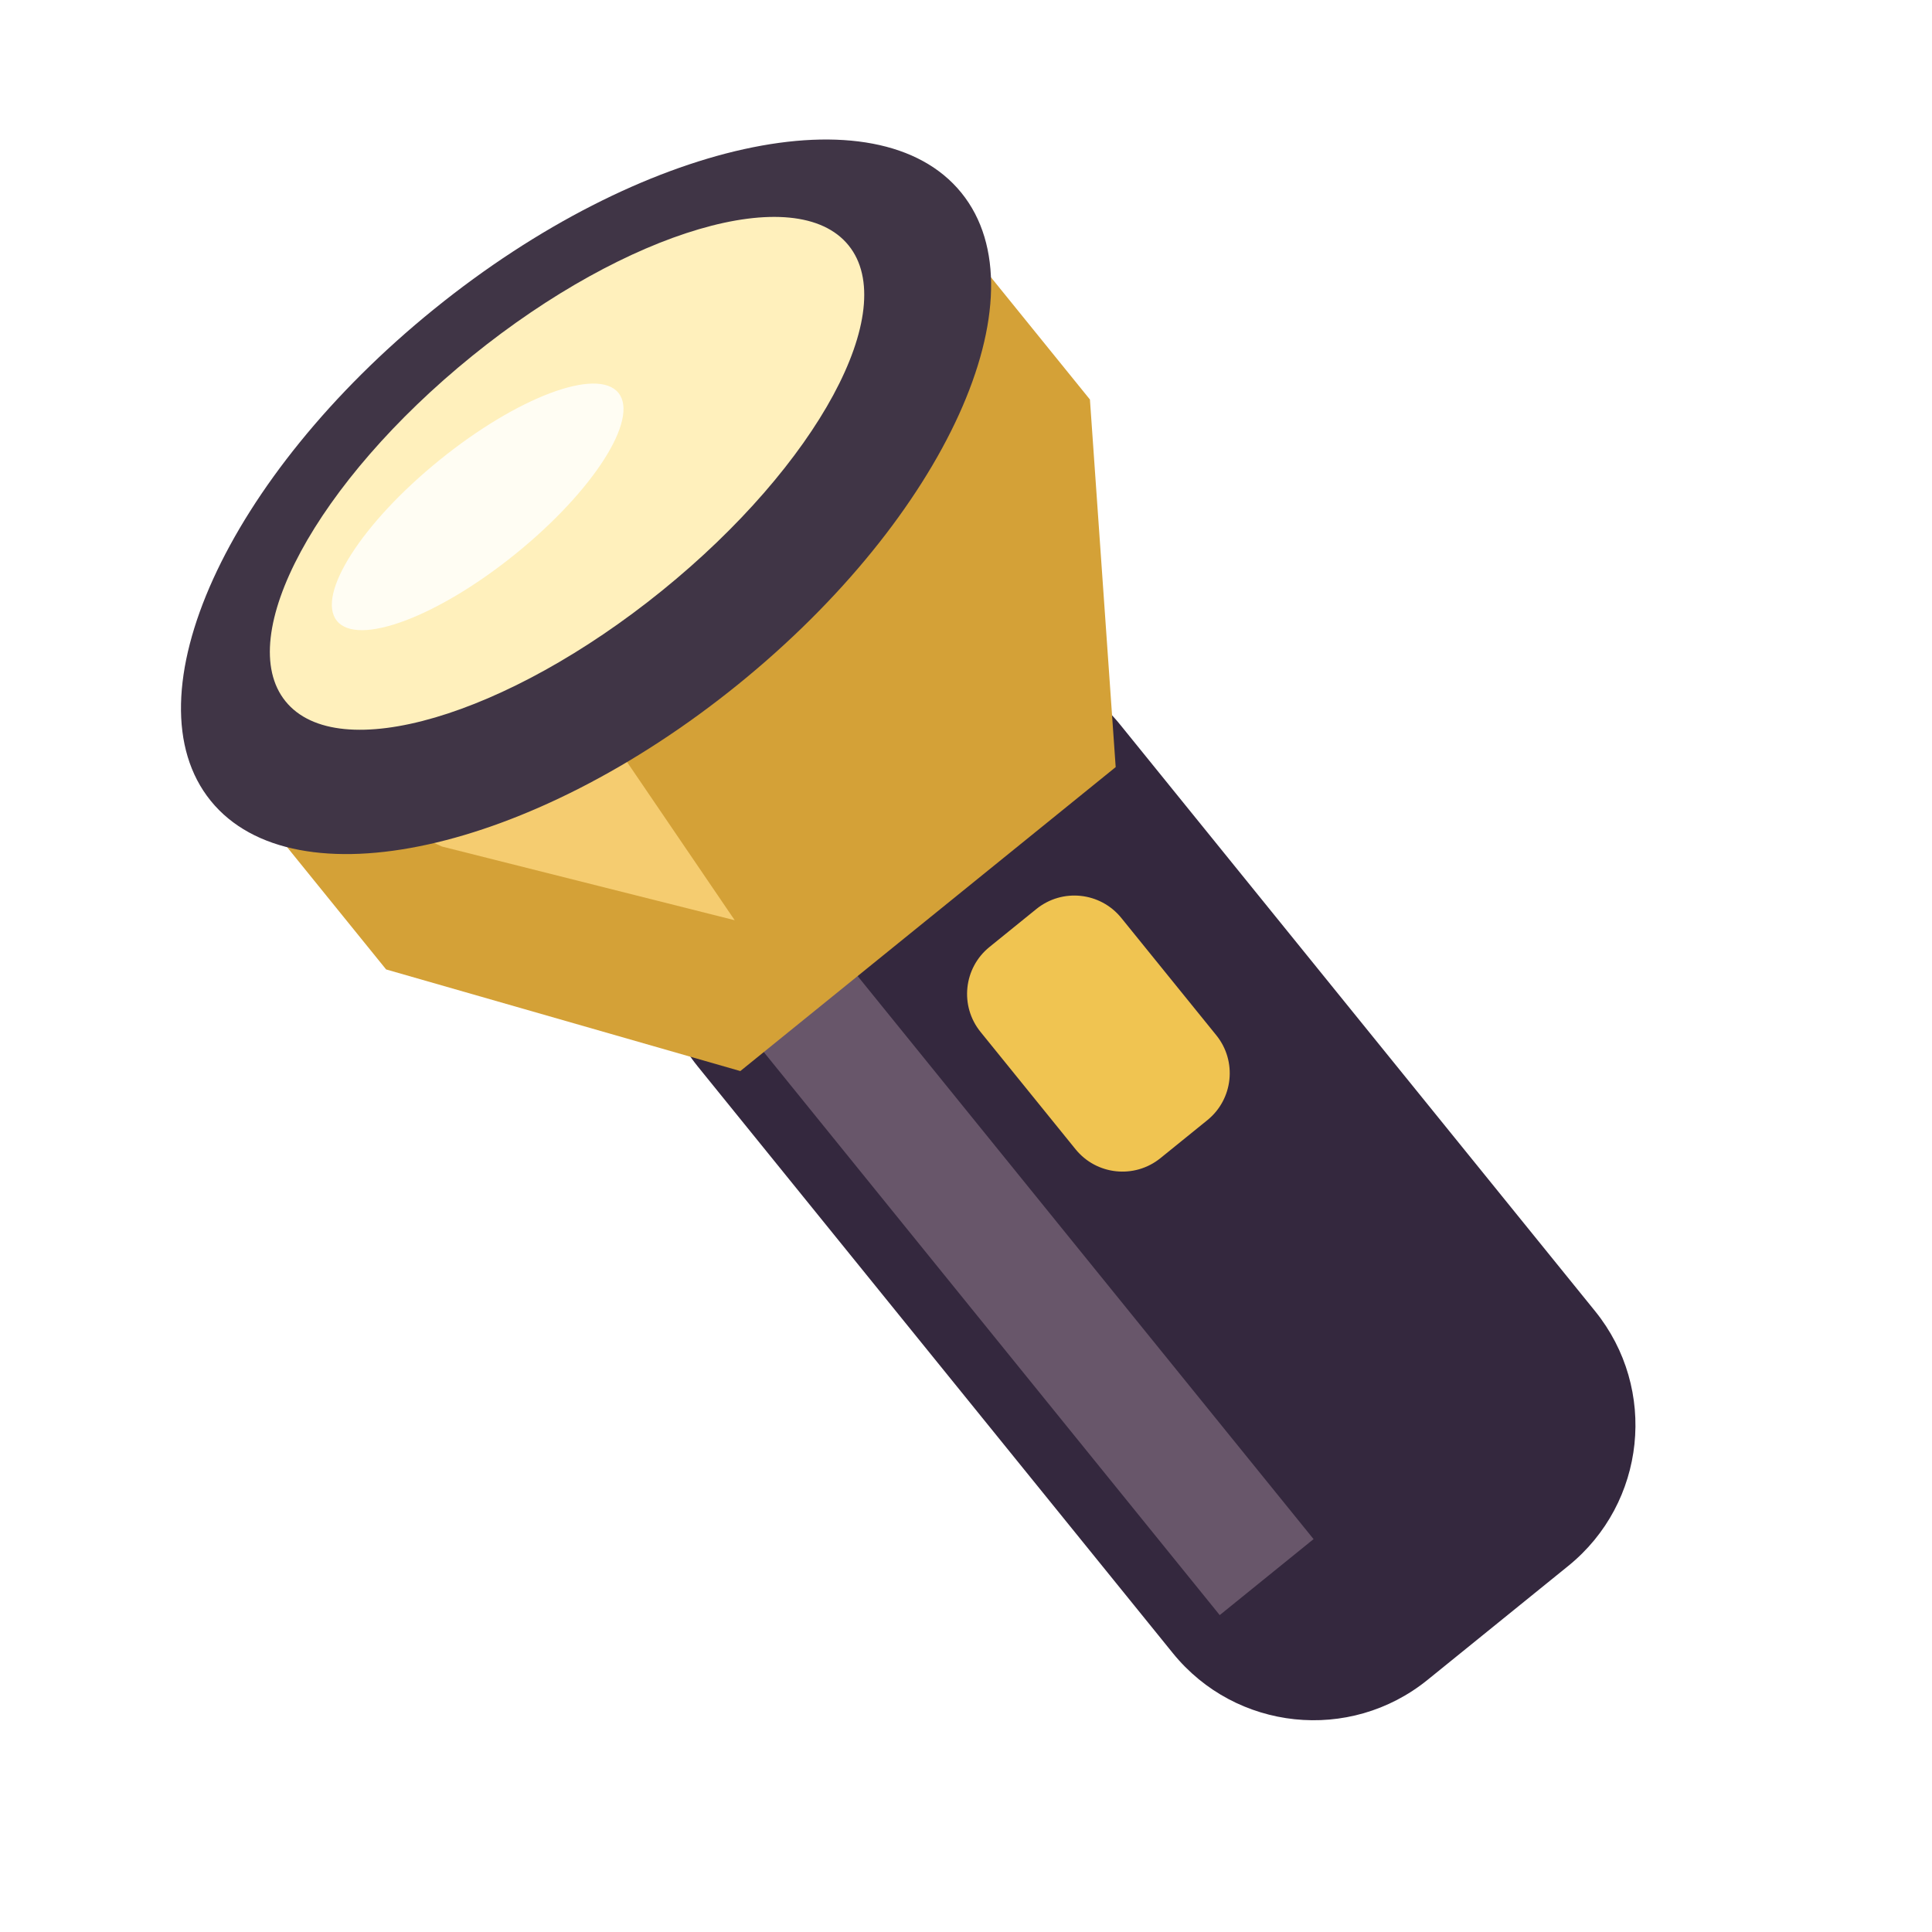
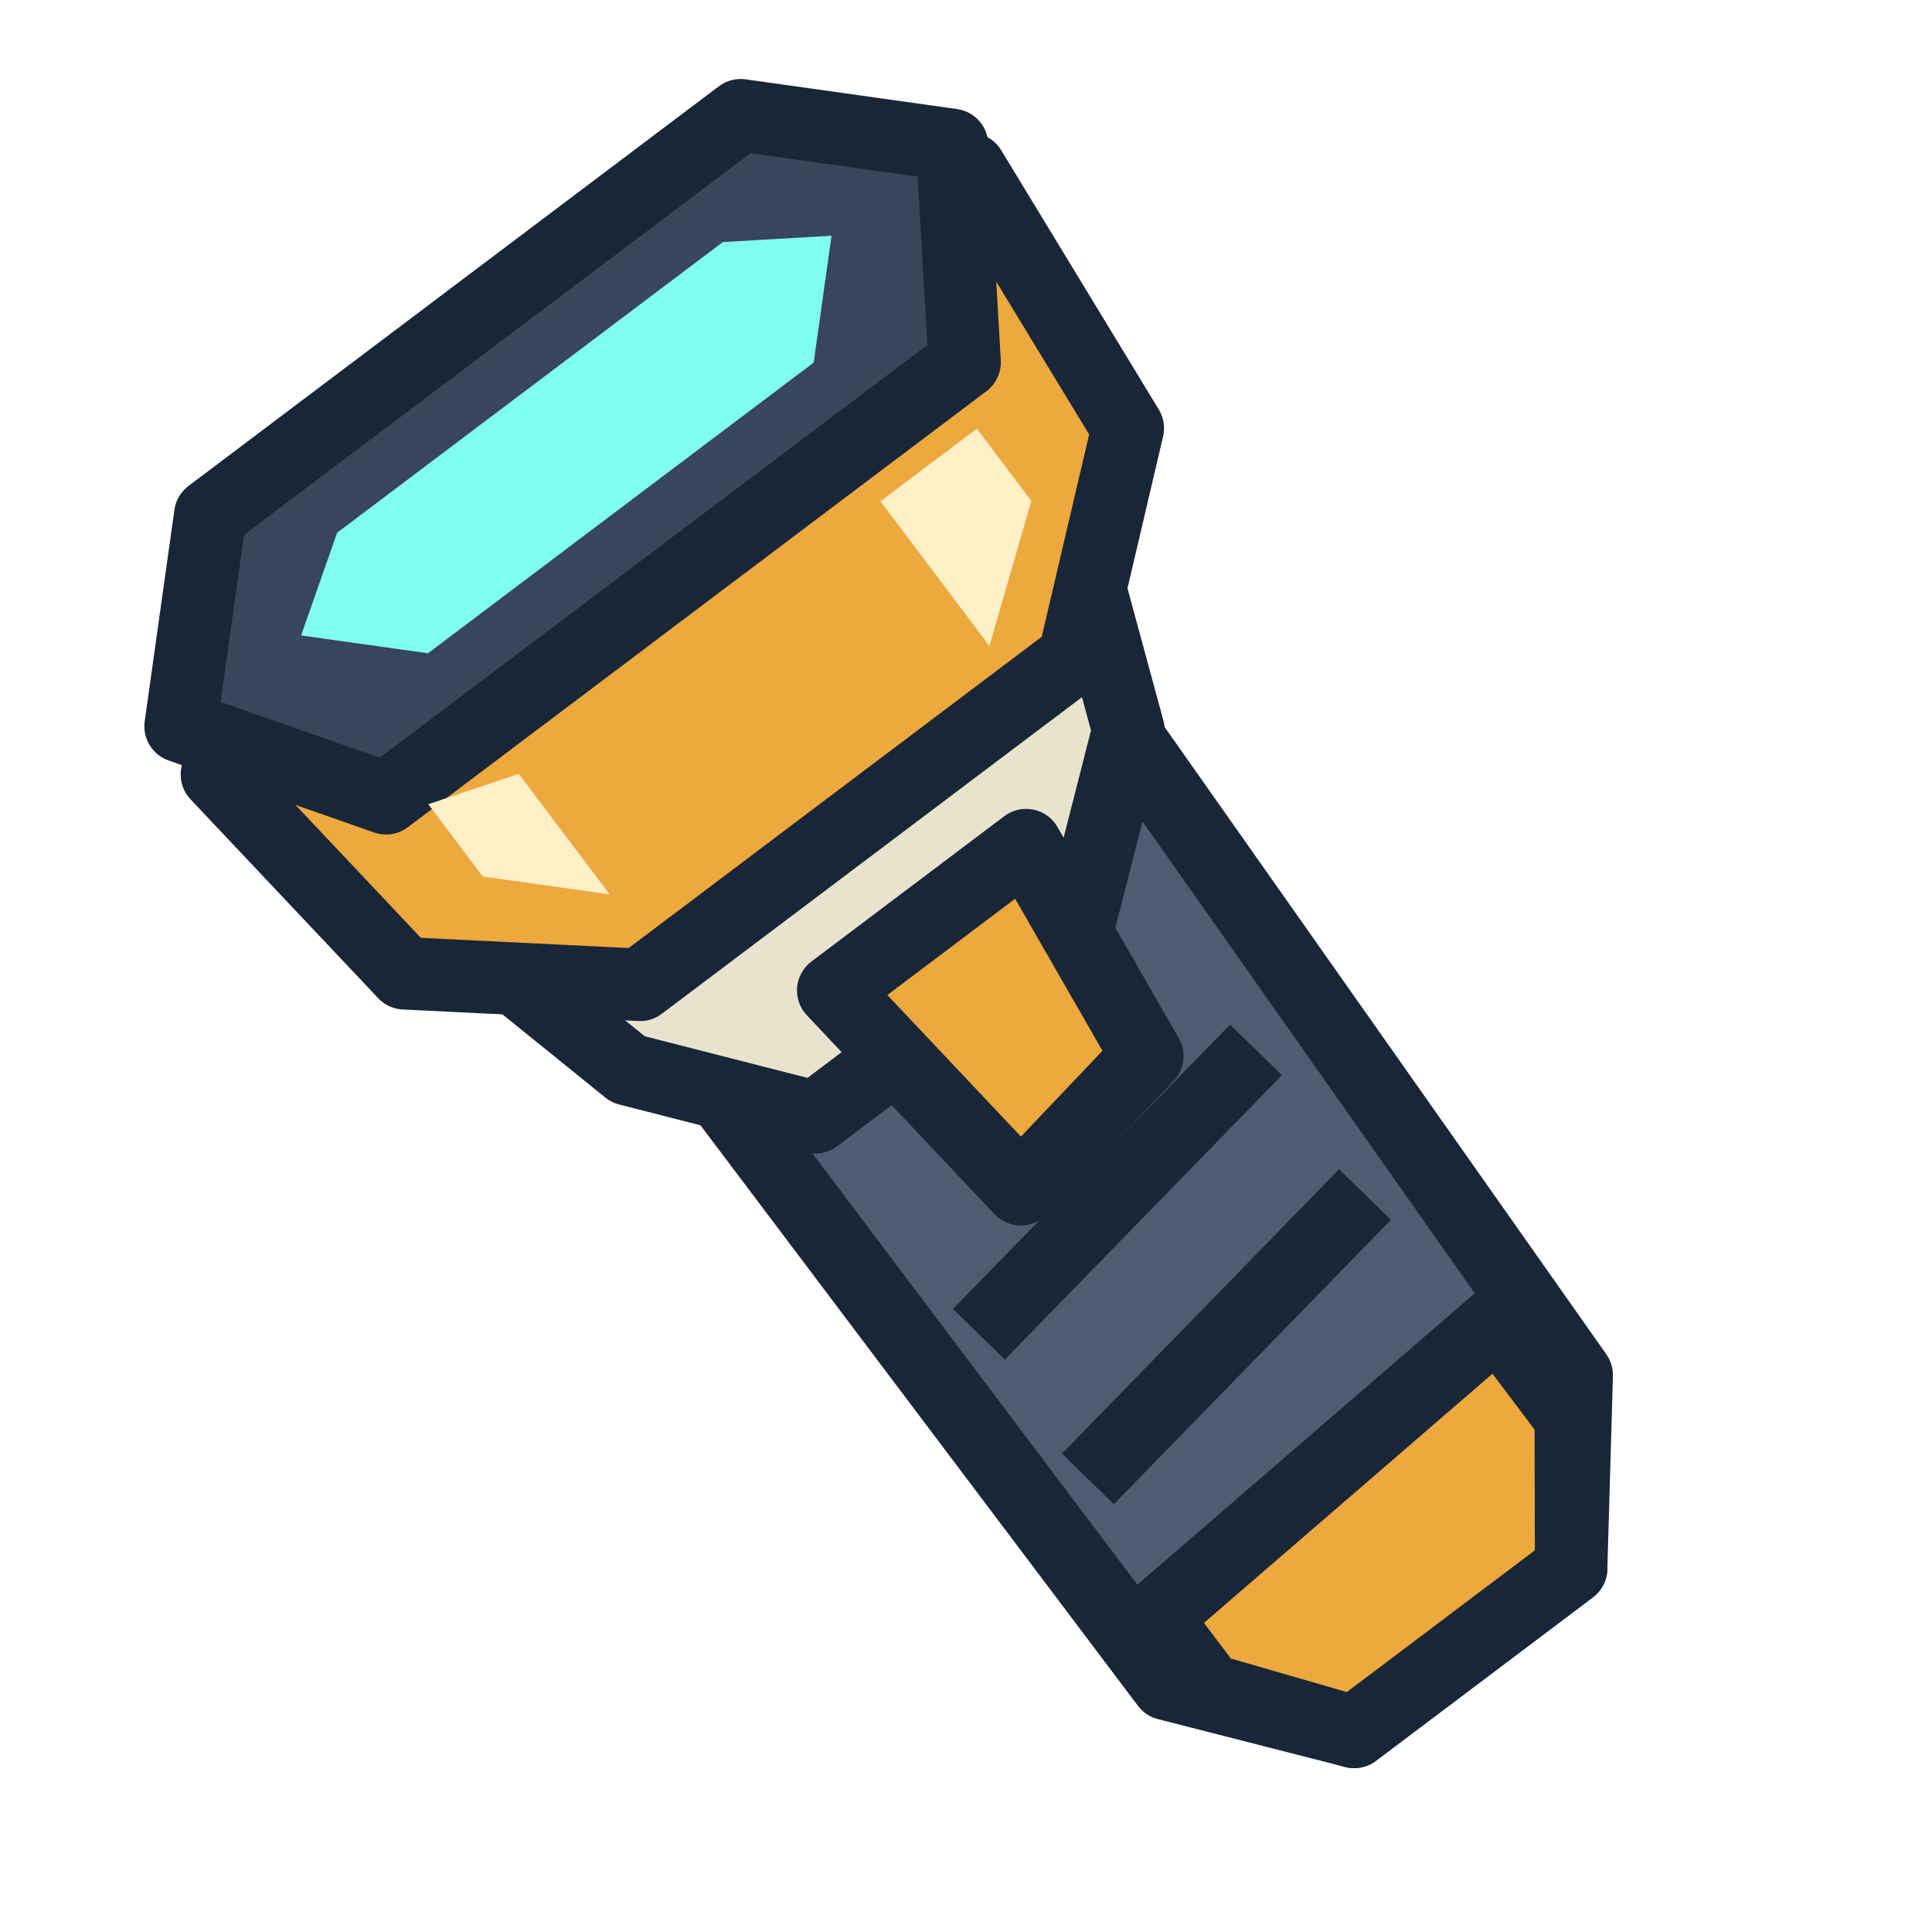
<svg xmlns="http://www.w3.org/2000/svg" viewBox="0 0 64 64">
-   <g transform="rotate(-39 32 32)">
-     <rect x="23" y="23" width="18" height="37" rx="6" fill="#34283e" />
-     <path d="M25 29h4v25h-4z" fill="#68566a" />
-     <rect x="31" y="32" width="6" height="9" rx="2" fill="#f0c451" />
-     <path d="M17 12h30v8l-7 10H24l-7-10z" fill="#d4a137" />
-     <path d="M19 14h9l-1 12-6-8z" fill="#f5cc70" />
-     <ellipse cx="32" cy="12" rx="16" ry="8" fill="#403546" />
-     <ellipse cx="32" cy="11" rx="12" ry="5" fill="#fff0bc" />
-     <ellipse cx="29" cy="10" rx="6" ry="2" fill="#fffdf3" />
+   <g transform="rotate(-37 32 32)" stroke="#182637" stroke-width="2.4" stroke-linejoin="round">
+     <path d="M23 24h18l-1 31-4 5h-9l-4-5z" fill="#4d5c70" />
+     <path d="m24 53 15-1v4l-3 4h-9l-3-4z" fill="#eda83e" />
+     <path d="m25 42 13-2m-13 8 13-2" fill="none" />
+     <path d="m19 20 26-1-4 10-5 4H25l-4-5z" fill="#e8e3cd" />
+     <path d="m16 12 32-1-1 10-6 5H23l-6-5z" fill="#eda83e" />
+     <path d="m16 10 5-5h22l5 5-4 6H20z" fill="#384659" />
+     <path d="m21 10 3-2h16l3 2-3 3H24z" fill="#81ffed" stroke="none" />
+     <path d="m21 17 3 1v5l-3-3zm18 1h4v3l-4 3z" fill="#fff0c7" stroke="none" />
+     <path d="M28 30h8l-1 8-6 1z" fill="#eda83e" />
  </g>
</svg>
